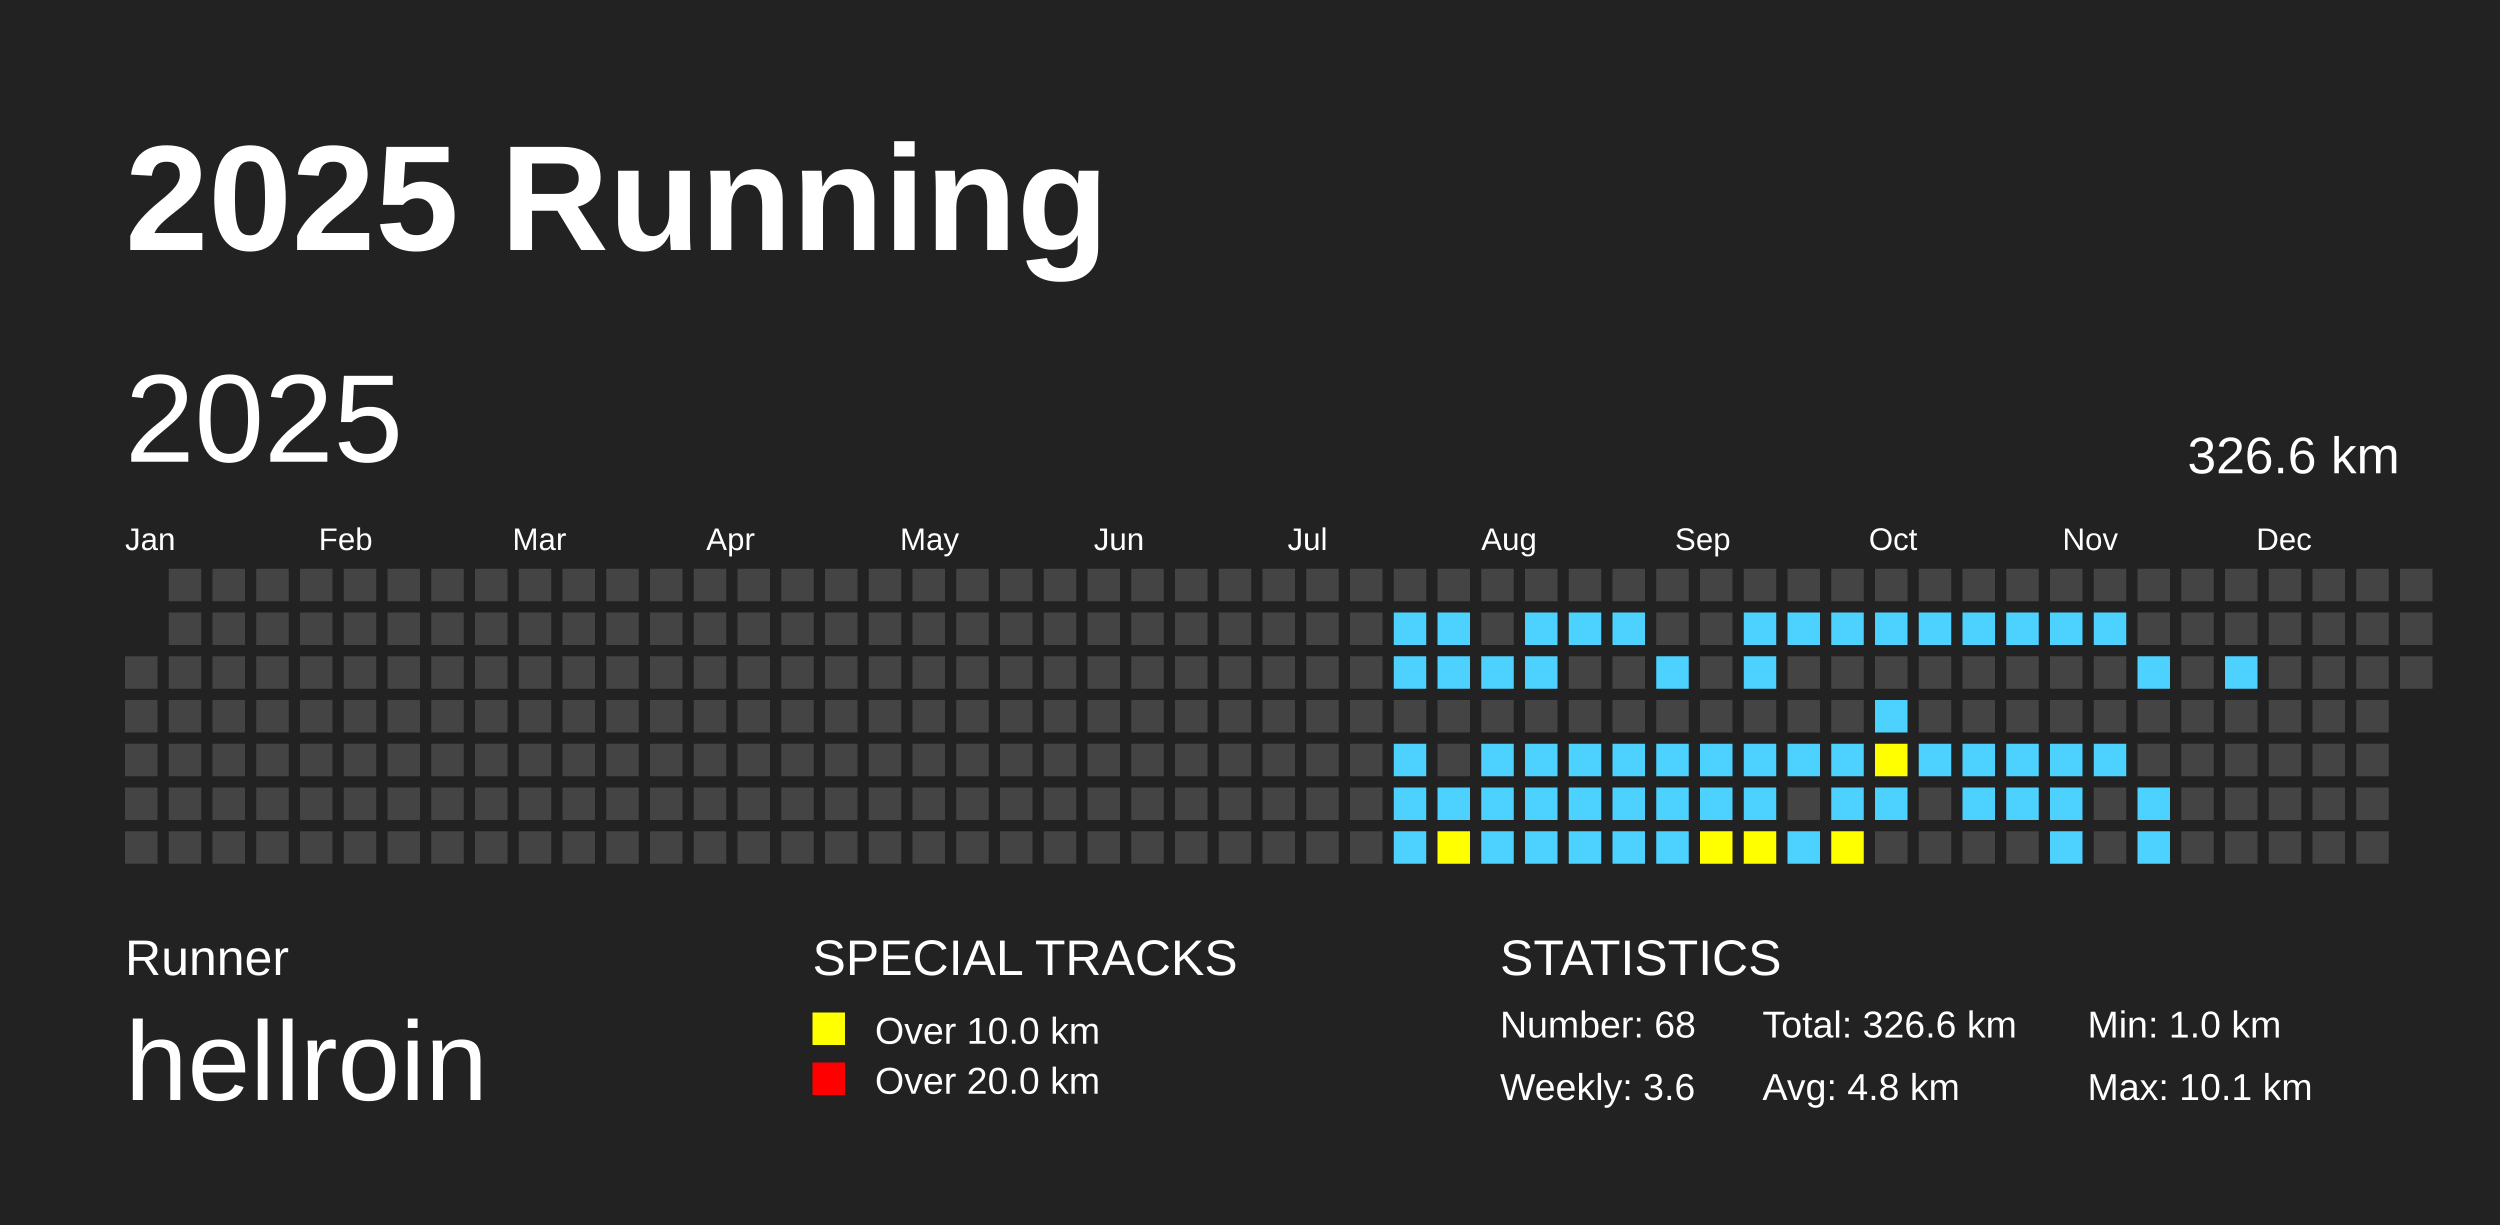
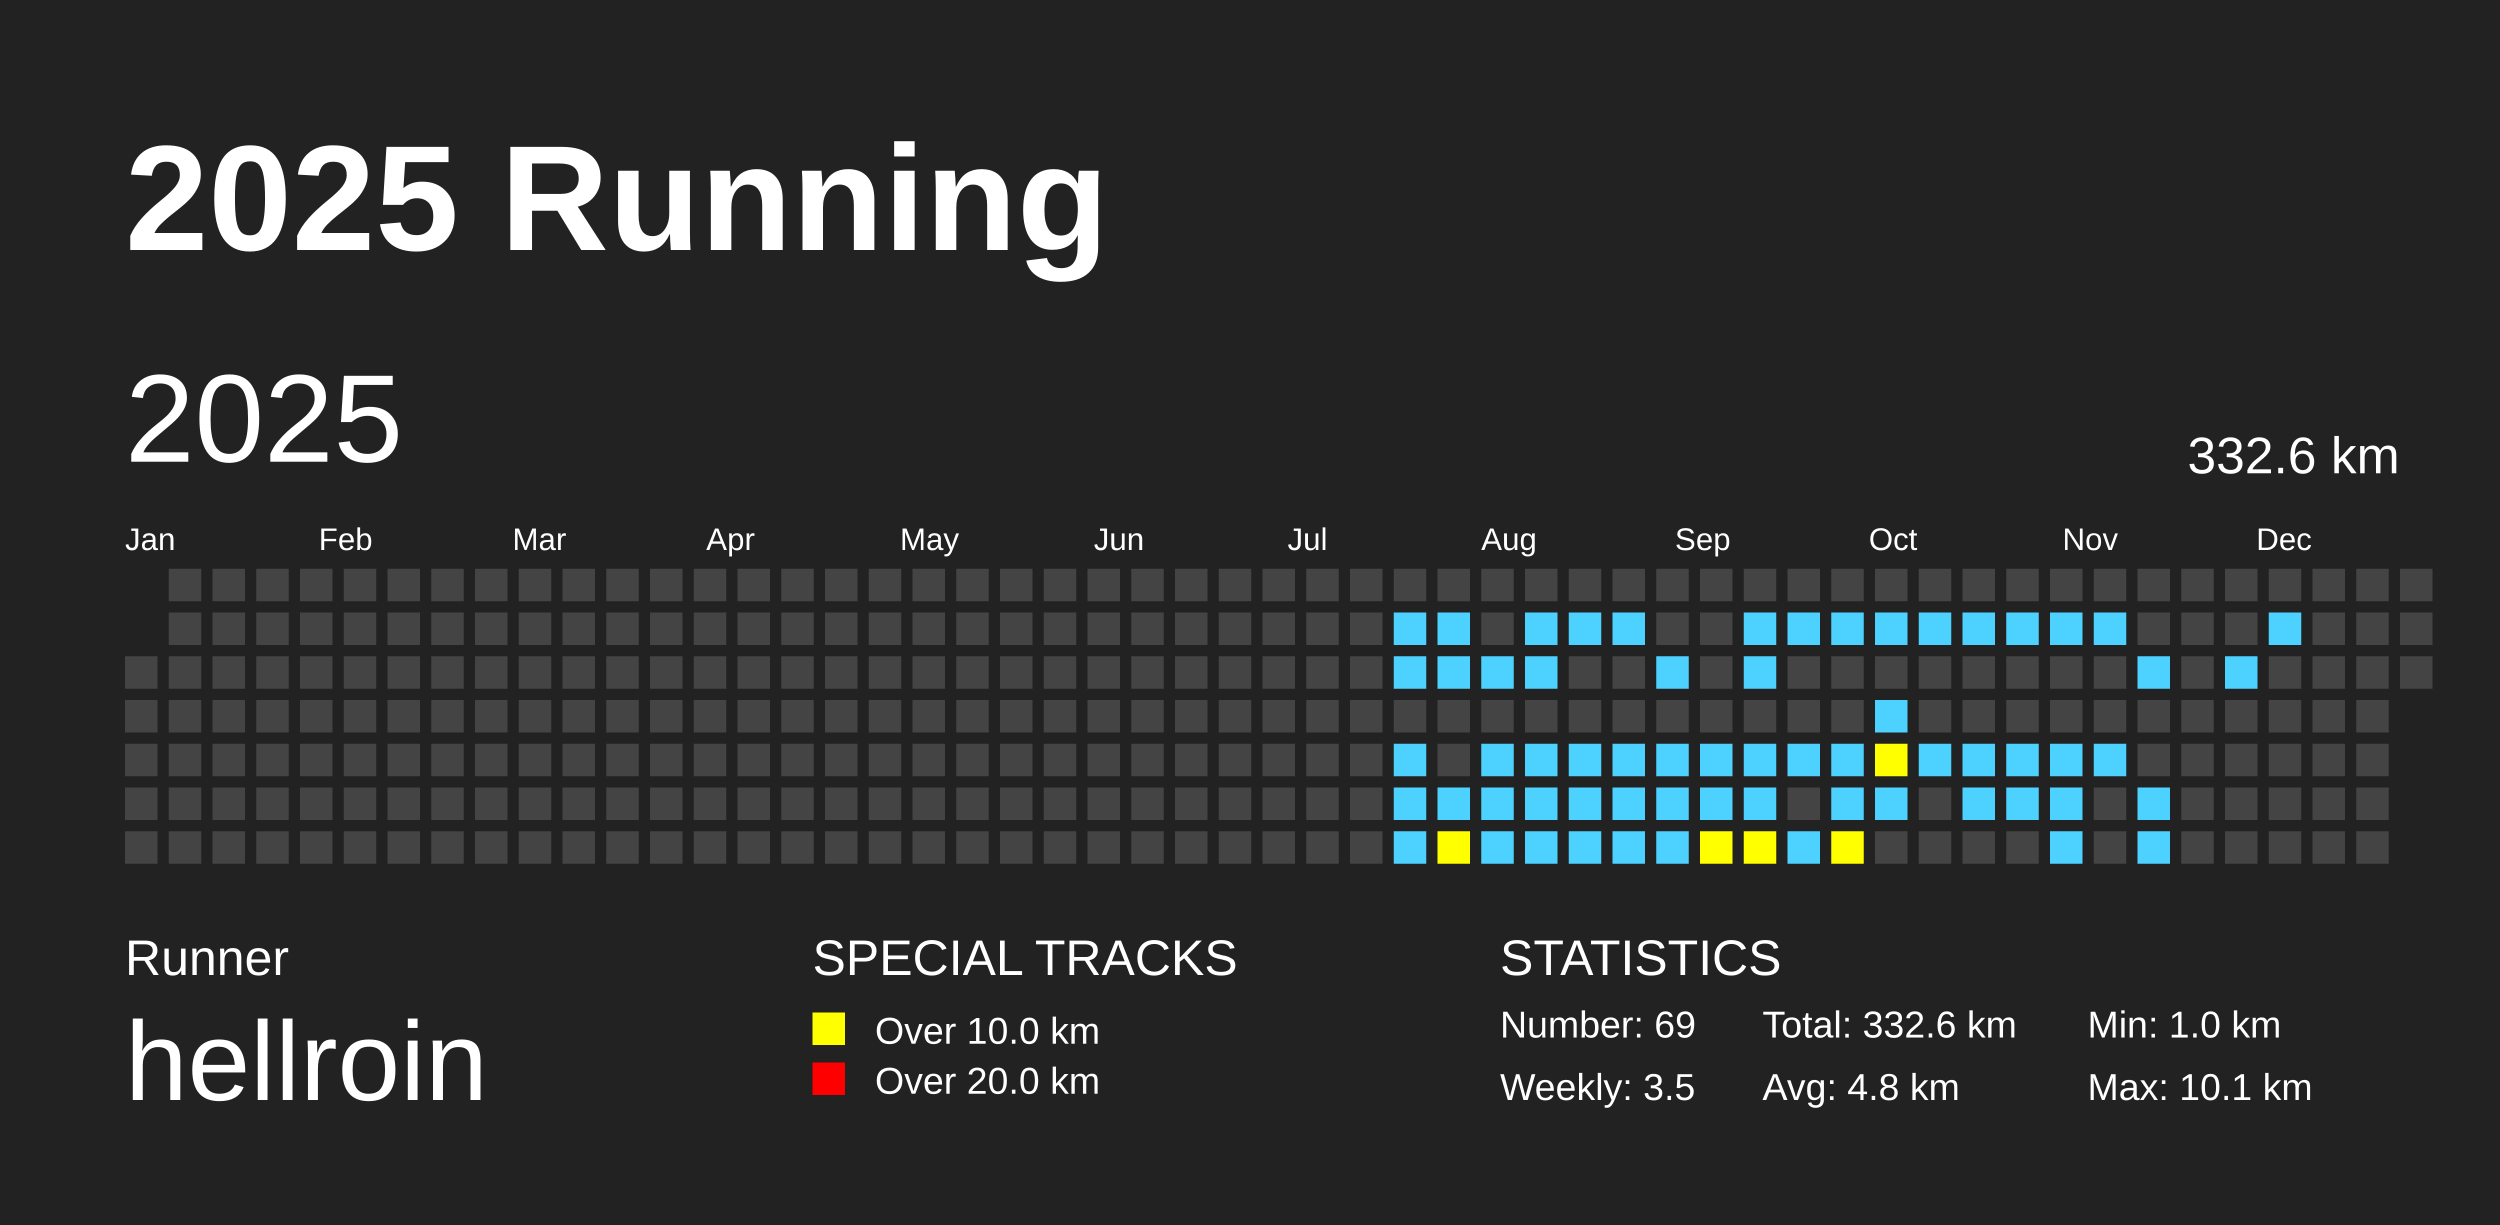
<svg xmlns="http://www.w3.org/2000/svg" baseProfile="full" height="98mm" version="1.1" viewBox="0,0,200,98" width="200mm">
  <defs />
  <rect fill="#222222" height="98" width="200" x="0" y="0" />
  <text fill="#FFFFFF" style="font-size:12px; font-family:Arial; font-weight:bold;" x="10" y="20">2025 Running</text>
  <text fill="#FFFFFF" style="font-size:4px; font-family:Arial" x="10" y="78">Runner</text>
  <text fill="#FFFFFF" style="font-size:9px; font-family:Arial" x="10" y="88">hellroin</text>
  <text fill="#FFFFFF" style="font-size:4px; font-family:Arial" x="65" y="78">SPECIAL TRACKS</text>
  <rect fill="yellow" height="2.6" width="2.6" x="65" y="81" />
  <text fill="#FFFFFF" style="font-size:3px; font-family:Arial" x="70" y="83.5">Over 10.0 km</text>
  <rect fill="red" height="2.6" width="2.6" x="65" y="85" />
  <text fill="#FFFFFF" style="font-size:3px; font-family:Arial" x="70" y="87.5">Over 20.0 km</text>
  <text fill="#FFFFFF" style="font-size:4px; font-family:Arial" x="120" y="78">STATISTICS</text>
-   <text fill="#FFFFFF" style="font-size:3px; font-family:Arial" x="120" y="83">Number: 68</text>
-   <text fill="#FFFFFF" style="font-size:3px; font-family:Arial" x="120" y="88">Weekly: 3.6</text>
-   <text fill="#FFFFFF" style="font-size:3px; font-family:Arial" x="141" y="83">Total: 326.6 km</text>
+   <text fill="#FFFFFF" style="font-size:3px; font-family:Arial" x="120" y="83">Number: 69</text>
+   <text fill="#FFFFFF" style="font-size:3px; font-family:Arial" x="120" y="88">Weekly: 3.5</text>
+   <text fill="#FFFFFF" style="font-size:3px; font-family:Arial" x="141" y="83">Total: 332.6 km</text>
  <text fill="#FFFFFF" style="font-size:3px; font-family:Arial" x="141" y="88">Avg: 4.8 km</text>
  <text fill="#FFFFFF" style="font-size:3px; font-family:Arial" x="167" y="83">Min: 1.0 km</text>
  <text fill="#FFFFFF" style="font-size:3px; font-family:Arial" x="167" y="88">Max: 10.1 km</text>
  <text dominant-baseline="hanging" fill="#FFFFFF" style="font-size:10.0px; font-family:Arial;" x="10" y="30">2025</text>
-   <text dominant-baseline="hanging" fill="#FFFFFF" style="font-size:4.125px; font-family:Arial;" x="175" y="35">326.6 km</text>
+   <text dominant-baseline="hanging" fill="#FFFFFF" style="font-size:4.125px; font-family:Arial;" x="175" y="35">332.6 km</text>
  <text fill="#FFFFFF" style="font-size:2.5px; font-family:Arial" x="10.0" y="44">Jan</text>
  <text fill="#FFFFFF" style="font-size:2.5px; font-family:Arial" x="25.5" y="44">Feb</text>
  <text fill="#FFFFFF" style="font-size:2.5px; font-family:Arial" x="41.0" y="44">Mar</text>
  <text fill="#FFFFFF" style="font-size:2.5px; font-family:Arial" x="56.5" y="44">Apr</text>
  <text fill="#FFFFFF" style="font-size:2.5px; font-family:Arial" x="72.0" y="44">May</text>
  <text fill="#FFFFFF" style="font-size:2.5px; font-family:Arial" x="87.5" y="44">Jun</text>
  <text fill="#FFFFFF" style="font-size:2.5px; font-family:Arial" x="103.0" y="44">Jul</text>
  <text fill="#FFFFFF" style="font-size:2.5px; font-family:Arial" x="118.5" y="44">Aug</text>
  <text fill="#FFFFFF" style="font-size:2.5px; font-family:Arial" x="134.0" y="44">Sep</text>
  <text fill="#FFFFFF" style="font-size:2.5px; font-family:Arial" x="149.5" y="44">Oct</text>
  <text fill="#FFFFFF" style="font-size:2.5px; font-family:Arial" x="165.0" y="44">Nov</text>
  <text fill="#FFFFFF" style="font-size:2.5px; font-family:Arial" x="180.5" y="44">Dec</text>
  <rect fill="#444444" height="2.6" width="2.6" x="10.0" y="52.5" />
  <rect fill="#444444" height="2.6" width="2.6" x="10.0" y="56.0" />
  <rect fill="#444444" height="2.6" width="2.6" x="10.0" y="59.5" />
  <rect fill="#444444" height="2.6" width="2.6" x="10.0" y="63.0" />
  <rect fill="#444444" height="2.6" width="2.6" x="10.0" y="66.5" />
  <rect fill="#444444" height="2.6" width="2.6" x="13.5" y="45.5" />
  <rect fill="#444444" height="2.6" width="2.6" x="13.5" y="49.0" />
  <rect fill="#444444" height="2.6" width="2.6" x="13.5" y="52.5" />
  <rect fill="#444444" height="2.6" width="2.6" x="13.5" y="56.0" />
  <rect fill="#444444" height="2.6" width="2.6" x="13.5" y="59.5" />
  <rect fill="#444444" height="2.6" width="2.6" x="13.5" y="63.0" />
  <rect fill="#444444" height="2.6" width="2.6" x="13.5" y="66.5" />
  <rect fill="#444444" height="2.6" width="2.6" x="17.0" y="45.5" />
  <rect fill="#444444" height="2.6" width="2.6" x="17.0" y="49.0" />
  <rect fill="#444444" height="2.6" width="2.6" x="17.0" y="52.5" />
  <rect fill="#444444" height="2.6" width="2.6" x="17.0" y="56.0" />
  <rect fill="#444444" height="2.6" width="2.6" x="17.0" y="59.5" />
  <rect fill="#444444" height="2.6" width="2.6" x="17.0" y="63.0" />
  <rect fill="#444444" height="2.6" width="2.6" x="17.0" y="66.5" />
  <rect fill="#444444" height="2.6" width="2.6" x="20.5" y="45.5" />
  <rect fill="#444444" height="2.6" width="2.6" x="20.5" y="49.0" />
  <rect fill="#444444" height="2.6" width="2.6" x="20.5" y="52.5" />
  <rect fill="#444444" height="2.6" width="2.6" x="20.5" y="56.0" />
  <rect fill="#444444" height="2.6" width="2.6" x="20.5" y="59.5" />
  <rect fill="#444444" height="2.6" width="2.6" x="20.5" y="63.0" />
  <rect fill="#444444" height="2.6" width="2.6" x="20.5" y="66.5" />
  <rect fill="#444444" height="2.6" width="2.6" x="24.0" y="45.5" />
  <rect fill="#444444" height="2.6" width="2.6" x="24.0" y="49.0" />
  <rect fill="#444444" height="2.6" width="2.6" x="24.0" y="52.5" />
  <rect fill="#444444" height="2.6" width="2.6" x="24.0" y="56.0" />
  <rect fill="#444444" height="2.6" width="2.6" x="24.0" y="59.5" />
  <rect fill="#444444" height="2.6" width="2.6" x="24.0" y="63.0" />
  <rect fill="#444444" height="2.6" width="2.6" x="24.0" y="66.5" />
  <rect fill="#444444" height="2.6" width="2.6" x="27.5" y="45.5" />
  <rect fill="#444444" height="2.6" width="2.6" x="27.5" y="49.0" />
  <rect fill="#444444" height="2.6" width="2.6" x="27.5" y="52.5" />
  <rect fill="#444444" height="2.6" width="2.6" x="27.5" y="56.0" />
  <rect fill="#444444" height="2.6" width="2.6" x="27.5" y="59.5" />
  <rect fill="#444444" height="2.6" width="2.6" x="27.5" y="63.0" />
  <rect fill="#444444" height="2.6" width="2.6" x="27.5" y="66.5" />
  <rect fill="#444444" height="2.6" width="2.6" x="31.0" y="45.5" />
  <rect fill="#444444" height="2.6" width="2.6" x="31.0" y="49.0" />
  <rect fill="#444444" height="2.6" width="2.6" x="31.0" y="52.5" />
  <rect fill="#444444" height="2.6" width="2.6" x="31.0" y="56.0" />
  <rect fill="#444444" height="2.6" width="2.6" x="31.0" y="59.5" />
  <rect fill="#444444" height="2.6" width="2.6" x="31.0" y="63.0" />
  <rect fill="#444444" height="2.6" width="2.6" x="31.0" y="66.5" />
  <rect fill="#444444" height="2.6" width="2.6" x="34.5" y="45.5" />
  <rect fill="#444444" height="2.6" width="2.6" x="34.5" y="49.0" />
  <rect fill="#444444" height="2.6" width="2.6" x="34.5" y="52.5" />
  <rect fill="#444444" height="2.6" width="2.6" x="34.5" y="56.0" />
  <rect fill="#444444" height="2.6" width="2.6" x="34.5" y="59.5" />
  <rect fill="#444444" height="2.6" width="2.6" x="34.5" y="63.0" />
  <rect fill="#444444" height="2.6" width="2.6" x="34.5" y="66.5" />
  <rect fill="#444444" height="2.6" width="2.6" x="38.0" y="45.5" />
  <rect fill="#444444" height="2.6" width="2.6" x="38.0" y="49.0" />
  <rect fill="#444444" height="2.6" width="2.6" x="38.0" y="52.5" />
  <rect fill="#444444" height="2.6" width="2.6" x="38.0" y="56.0" />
  <rect fill="#444444" height="2.6" width="2.6" x="38.0" y="59.5" />
  <rect fill="#444444" height="2.6" width="2.6" x="38.0" y="63.0" />
  <rect fill="#444444" height="2.6" width="2.6" x="38.0" y="66.5" />
  <rect fill="#444444" height="2.6" width="2.6" x="41.5" y="45.5" />
  <rect fill="#444444" height="2.6" width="2.6" x="41.5" y="49.0" />
  <rect fill="#444444" height="2.6" width="2.6" x="41.5" y="52.5" />
  <rect fill="#444444" height="2.6" width="2.6" x="41.5" y="56.0" />
  <rect fill="#444444" height="2.6" width="2.6" x="41.5" y="59.5" />
  <rect fill="#444444" height="2.6" width="2.6" x="41.5" y="63.0" />
  <rect fill="#444444" height="2.6" width="2.6" x="41.5" y="66.5" />
  <rect fill="#444444" height="2.6" width="2.6" x="45.0" y="45.5" />
  <rect fill="#444444" height="2.6" width="2.6" x="45.0" y="49.0" />
  <rect fill="#444444" height="2.6" width="2.6" x="45.0" y="52.5" />
  <rect fill="#444444" height="2.6" width="2.6" x="45.0" y="56.0" />
  <rect fill="#444444" height="2.6" width="2.6" x="45.0" y="59.5" />
  <rect fill="#444444" height="2.6" width="2.6" x="45.0" y="63.0" />
  <rect fill="#444444" height="2.6" width="2.6" x="45.0" y="66.5" />
  <rect fill="#444444" height="2.6" width="2.6" x="48.5" y="45.5" />
  <rect fill="#444444" height="2.6" width="2.6" x="48.5" y="49.0" />
  <rect fill="#444444" height="2.6" width="2.6" x="48.5" y="52.5" />
  <rect fill="#444444" height="2.6" width="2.6" x="48.5" y="56.0" />
  <rect fill="#444444" height="2.6" width="2.6" x="48.5" y="59.5" />
  <rect fill="#444444" height="2.6" width="2.6" x="48.5" y="63.0" />
  <rect fill="#444444" height="2.6" width="2.6" x="48.5" y="66.5" />
  <rect fill="#444444" height="2.6" width="2.6" x="52.0" y="45.5" />
  <rect fill="#444444" height="2.6" width="2.6" x="52.0" y="49.0" />
  <rect fill="#444444" height="2.6" width="2.6" x="52.0" y="52.5" />
  <rect fill="#444444" height="2.6" width="2.6" x="52.0" y="56.0" />
  <rect fill="#444444" height="2.6" width="2.6" x="52.0" y="59.5" />
  <rect fill="#444444" height="2.6" width="2.6" x="52.0" y="63.0" />
  <rect fill="#444444" height="2.6" width="2.6" x="52.0" y="66.5" />
  <rect fill="#444444" height="2.6" width="2.6" x="55.5" y="45.5" />
  <rect fill="#444444" height="2.6" width="2.6" x="55.5" y="49.0" />
  <rect fill="#444444" height="2.6" width="2.6" x="55.5" y="52.5" />
  <rect fill="#444444" height="2.6" width="2.6" x="55.5" y="56.0" />
  <rect fill="#444444" height="2.6" width="2.6" x="55.5" y="59.5" />
  <rect fill="#444444" height="2.6" width="2.6" x="55.5" y="63.0" />
  <rect fill="#444444" height="2.6" width="2.6" x="55.5" y="66.5" />
  <rect fill="#444444" height="2.6" width="2.6" x="59.0" y="45.5" />
  <rect fill="#444444" height="2.6" width="2.6" x="59.0" y="49.0" />
  <rect fill="#444444" height="2.6" width="2.6" x="59.0" y="52.5" />
  <rect fill="#444444" height="2.6" width="2.6" x="59.0" y="56.0" />
  <rect fill="#444444" height="2.6" width="2.6" x="59.0" y="59.5" />
  <rect fill="#444444" height="2.6" width="2.6" x="59.0" y="63.0" />
  <rect fill="#444444" height="2.6" width="2.6" x="59.0" y="66.5" />
  <rect fill="#444444" height="2.6" width="2.6" x="62.5" y="45.5" />
  <rect fill="#444444" height="2.6" width="2.6" x="62.5" y="49.0" />
  <rect fill="#444444" height="2.6" width="2.6" x="62.5" y="52.5" />
  <rect fill="#444444" height="2.6" width="2.6" x="62.5" y="56.0" />
  <rect fill="#444444" height="2.6" width="2.6" x="62.5" y="59.5" />
  <rect fill="#444444" height="2.6" width="2.6" x="62.5" y="63.0" />
  <rect fill="#444444" height="2.6" width="2.6" x="62.5" y="66.5" />
  <rect fill="#444444" height="2.6" width="2.6" x="66.0" y="45.5" />
  <rect fill="#444444" height="2.6" width="2.6" x="66.0" y="49.0" />
  <rect fill="#444444" height="2.6" width="2.6" x="66.0" y="52.5" />
  <rect fill="#444444" height="2.6" width="2.6" x="66.0" y="56.0" />
  <rect fill="#444444" height="2.6" width="2.6" x="66.0" y="59.5" />
  <rect fill="#444444" height="2.6" width="2.6" x="66.0" y="63.0" />
  <rect fill="#444444" height="2.6" width="2.6" x="66.0" y="66.5" />
  <rect fill="#444444" height="2.6" width="2.6" x="69.5" y="45.5" />
  <rect fill="#444444" height="2.6" width="2.6" x="69.5" y="49.0" />
  <rect fill="#444444" height="2.6" width="2.6" x="69.5" y="52.5" />
  <rect fill="#444444" height="2.6" width="2.6" x="69.5" y="56.0" />
  <rect fill="#444444" height="2.6" width="2.6" x="69.5" y="59.5" />
  <rect fill="#444444" height="2.6" width="2.6" x="69.5" y="63.0" />
  <rect fill="#444444" height="2.6" width="2.6" x="69.5" y="66.5" />
  <rect fill="#444444" height="2.6" width="2.6" x="73.0" y="45.5" />
  <rect fill="#444444" height="2.6" width="2.6" x="73.0" y="49.0" />
  <rect fill="#444444" height="2.6" width="2.6" x="73.0" y="52.5" />
  <rect fill="#444444" height="2.6" width="2.6" x="73.0" y="56.0" />
  <rect fill="#444444" height="2.6" width="2.6" x="73.0" y="59.5" />
  <rect fill="#444444" height="2.6" width="2.6" x="73.0" y="63.0" />
  <rect fill="#444444" height="2.6" width="2.6" x="73.0" y="66.5" />
  <rect fill="#444444" height="2.6" width="2.6" x="76.5" y="45.5" />
  <rect fill="#444444" height="2.6" width="2.6" x="76.5" y="49.0" />
  <rect fill="#444444" height="2.6" width="2.6" x="76.5" y="52.5" />
  <rect fill="#444444" height="2.6" width="2.6" x="76.5" y="56.0" />
  <rect fill="#444444" height="2.6" width="2.6" x="76.5" y="59.5" />
  <rect fill="#444444" height="2.6" width="2.6" x="76.5" y="63.0" />
  <rect fill="#444444" height="2.6" width="2.6" x="76.5" y="66.5" />
  <rect fill="#444444" height="2.6" width="2.6" x="80.0" y="45.5" />
  <rect fill="#444444" height="2.6" width="2.6" x="80.0" y="49.0" />
  <rect fill="#444444" height="2.6" width="2.6" x="80.0" y="52.5" />
  <rect fill="#444444" height="2.6" width="2.6" x="80.0" y="56.0" />
  <rect fill="#444444" height="2.6" width="2.6" x="80.0" y="59.5" />
  <rect fill="#444444" height="2.6" width="2.6" x="80.0" y="63.0" />
  <rect fill="#444444" height="2.6" width="2.6" x="80.0" y="66.5" />
  <rect fill="#444444" height="2.6" width="2.6" x="83.5" y="45.5" />
  <rect fill="#444444" height="2.6" width="2.6" x="83.5" y="49.0" />
  <rect fill="#444444" height="2.6" width="2.6" x="83.5" y="52.5" />
  <rect fill="#444444" height="2.6" width="2.6" x="83.5" y="56.0" />
  <rect fill="#444444" height="2.6" width="2.6" x="83.5" y="59.5" />
  <rect fill="#444444" height="2.6" width="2.6" x="83.5" y="63.0" />
  <rect fill="#444444" height="2.6" width="2.6" x="83.5" y="66.5" />
  <rect fill="#444444" height="2.6" width="2.6" x="87.0" y="45.5" />
  <rect fill="#444444" height="2.6" width="2.6" x="87.0" y="49.0" />
  <rect fill="#444444" height="2.6" width="2.6" x="87.0" y="52.5" />
  <rect fill="#444444" height="2.6" width="2.6" x="87.0" y="56.0" />
  <rect fill="#444444" height="2.6" width="2.6" x="87.0" y="59.5" />
  <rect fill="#444444" height="2.6" width="2.6" x="87.0" y="63.0" />
  <rect fill="#444444" height="2.6" width="2.6" x="87.0" y="66.5" />
  <rect fill="#444444" height="2.6" width="2.6" x="90.5" y="45.5" />
  <rect fill="#444444" height="2.6" width="2.6" x="90.5" y="49.0" />
  <rect fill="#444444" height="2.6" width="2.6" x="90.5" y="52.5" />
  <rect fill="#444444" height="2.6" width="2.6" x="90.5" y="56.0" />
  <rect fill="#444444" height="2.6" width="2.6" x="90.5" y="59.5" />
  <rect fill="#444444" height="2.6" width="2.6" x="90.5" y="63.0" />
  <rect fill="#444444" height="2.6" width="2.6" x="90.5" y="66.5" />
  <rect fill="#444444" height="2.6" width="2.6" x="94.0" y="45.5" />
  <rect fill="#444444" height="2.6" width="2.6" x="94.0" y="49.0" />
  <rect fill="#444444" height="2.6" width="2.6" x="94.0" y="52.5" />
  <rect fill="#444444" height="2.6" width="2.6" x="94.0" y="56.0" />
  <rect fill="#444444" height="2.6" width="2.6" x="94.0" y="59.5" />
  <rect fill="#444444" height="2.6" width="2.6" x="94.0" y="63.0" />
  <rect fill="#444444" height="2.6" width="2.6" x="94.0" y="66.5" />
  <rect fill="#444444" height="2.6" width="2.6" x="97.5" y="45.5" />
  <rect fill="#444444" height="2.6" width="2.6" x="97.5" y="49.0" />
  <rect fill="#444444" height="2.6" width="2.6" x="97.5" y="52.5" />
  <rect fill="#444444" height="2.6" width="2.6" x="97.5" y="56.0" />
  <rect fill="#444444" height="2.6" width="2.6" x="97.5" y="59.5" />
  <rect fill="#444444" height="2.6" width="2.6" x="97.5" y="63.0" />
  <rect fill="#444444" height="2.6" width="2.6" x="97.5" y="66.5" />
  <rect fill="#444444" height="2.6" width="2.6" x="101.0" y="45.5" />
  <rect fill="#444444" height="2.6" width="2.6" x="101.0" y="49.0" />
  <rect fill="#444444" height="2.6" width="2.6" x="101.0" y="52.5" />
  <rect fill="#444444" height="2.6" width="2.6" x="101.0" y="56.0" />
  <rect fill="#444444" height="2.6" width="2.6" x="101.0" y="59.5" />
  <rect fill="#444444" height="2.6" width="2.6" x="101.0" y="63.0" />
  <rect fill="#444444" height="2.6" width="2.6" x="101.0" y="66.5" />
  <rect fill="#444444" height="2.6" width="2.6" x="104.5" y="45.5" />
  <rect fill="#444444" height="2.6" width="2.6" x="104.5" y="49.0" />
  <rect fill="#444444" height="2.6" width="2.6" x="104.5" y="52.5" />
  <rect fill="#444444" height="2.6" width="2.6" x="104.5" y="56.0" />
  <rect fill="#444444" height="2.6" width="2.6" x="104.5" y="59.5" />
  <rect fill="#444444" height="2.6" width="2.6" x="104.5" y="63.0" />
  <rect fill="#444444" height="2.6" width="2.6" x="104.5" y="66.5" />
  <rect fill="#444444" height="2.6" width="2.6" x="108.0" y="45.5" />
  <rect fill="#444444" height="2.6" width="2.6" x="108.0" y="49.0" />
  <rect fill="#444444" height="2.6" width="2.6" x="108.0" y="52.5" />
  <rect fill="#444444" height="2.6" width="2.6" x="108.0" y="56.0" />
  <rect fill="#444444" height="2.6" width="2.6" x="108.0" y="59.5" />
  <rect fill="#444444" height="2.6" width="2.6" x="108.0" y="63.0" />
  <rect fill="#444444" height="2.6" width="2.6" x="108.0" y="66.5" />
  <rect fill="#444444" height="2.6" width="2.6" x="111.5" y="45.5" />
  <rect fill="#4DD2FF" height="2.6" width="2.6" x="111.5" y="49.0" />
  <rect fill="#4DD2FF" height="2.6" width="2.6" x="111.5" y="52.5" />
  <rect fill="#444444" height="2.6" width="2.6" x="111.5" y="56.0" />
  <rect fill="#4DD2FF" height="2.6" width="2.6" x="111.5" y="59.5" />
  <rect fill="#4DD2FF" height="2.6" width="2.6" x="111.5" y="63.0" />
  <rect fill="#4DD2FF" height="2.6" width="2.6" x="111.5" y="66.5" />
  <rect fill="#444444" height="2.6" width="2.6" x="115.0" y="45.5" />
  <rect fill="#4DD2FF" height="2.6" width="2.6" x="115.0" y="49.0" />
  <rect fill="#4DD2FF" height="2.6" width="2.6" x="115.0" y="52.5" />
  <rect fill="#444444" height="2.6" width="2.6" x="115.0" y="56.0" />
  <rect fill="#444444" height="2.6" width="2.6" x="115.0" y="59.5" />
  <rect fill="#4DD2FF" height="2.6" width="2.6" x="115.0" y="63.0" />
  <rect fill="yellow" height="2.6" width="2.6" x="115.0" y="66.5" />
  <rect fill="#444444" height="2.6" width="2.6" x="118.5" y="45.5" />
  <rect fill="#444444" height="2.6" width="2.6" x="118.5" y="49.0" />
  <rect fill="#4DD2FF" height="2.6" width="2.6" x="118.5" y="52.5" />
  <rect fill="#444444" height="2.6" width="2.6" x="118.5" y="56.0" />
  <rect fill="#4DD2FF" height="2.6" width="2.6" x="118.5" y="59.5" />
  <rect fill="#4DD2FF" height="2.6" width="2.6" x="118.5" y="63.0" />
  <rect fill="#4DD2FF" height="2.6" width="2.6" x="118.5" y="66.5" />
  <rect fill="#444444" height="2.6" width="2.6" x="122.0" y="45.5" />
  <rect fill="#4DD2FF" height="2.6" width="2.6" x="122.0" y="49.0" />
  <rect fill="#4DD2FF" height="2.6" width="2.6" x="122.0" y="52.5" />
  <rect fill="#444444" height="2.6" width="2.6" x="122.0" y="56.0" />
  <rect fill="#4DD2FF" height="2.6" width="2.6" x="122.0" y="59.5" />
  <rect fill="#4DD2FF" height="2.6" width="2.6" x="122.0" y="63.0" />
  <rect fill="#4DD2FF" height="2.6" width="2.6" x="122.0" y="66.5" />
  <rect fill="#444444" height="2.6" width="2.6" x="125.5" y="45.5" />
  <rect fill="#4DD2FF" height="2.6" width="2.6" x="125.5" y="49.0" />
  <rect fill="#444444" height="2.6" width="2.6" x="125.5" y="52.5" />
  <rect fill="#444444" height="2.6" width="2.6" x="125.5" y="56.0" />
  <rect fill="#4DD2FF" height="2.6" width="2.6" x="125.5" y="59.5" />
  <rect fill="#4DD2FF" height="2.6" width="2.6" x="125.5" y="63.0" />
  <rect fill="#4DD2FF" height="2.6" width="2.6" x="125.5" y="66.5" />
  <rect fill="#444444" height="2.6" width="2.6" x="129.0" y="45.5" />
  <rect fill="#4DD2FF" height="2.6" width="2.6" x="129.0" y="49.0" />
  <rect fill="#444444" height="2.6" width="2.6" x="129.0" y="52.5" />
  <rect fill="#444444" height="2.6" width="2.6" x="129.0" y="56.0" />
  <rect fill="#4DD2FF" height="2.6" width="2.6" x="129.0" y="59.5" />
  <rect fill="#4DD2FF" height="2.6" width="2.6" x="129.0" y="63.0" />
  <rect fill="#4DD2FF" height="2.6" width="2.6" x="129.0" y="66.5" />
  <rect fill="#444444" height="2.6" width="2.6" x="132.5" y="45.5" />
  <rect fill="#444444" height="2.6" width="2.6" x="132.5" y="49.0" />
  <rect fill="#4DD2FF" height="2.6" width="2.6" x="132.5" y="52.5" />
  <rect fill="#444444" height="2.6" width="2.6" x="132.5" y="56.0" />
  <rect fill="#4DD2FF" height="2.6" width="2.6" x="132.5" y="59.5" />
  <rect fill="#4DD2FF" height="2.6" width="2.6" x="132.5" y="63.0" />
  <rect fill="#4DD2FF" height="2.6" width="2.6" x="132.5" y="66.5" />
  <rect fill="#444444" height="2.6" width="2.6" x="136.0" y="45.5" />
  <rect fill="#444444" height="2.6" width="2.6" x="136.0" y="49.0" />
  <rect fill="#444444" height="2.6" width="2.6" x="136.0" y="52.5" />
  <rect fill="#444444" height="2.6" width="2.6" x="136.0" y="56.0" />
  <rect fill="#4DD2FF" height="2.6" width="2.6" x="136.0" y="59.5" />
  <rect fill="#4DD2FF" height="2.6" width="2.6" x="136.0" y="63.0" />
  <rect fill="yellow" height="2.6" width="2.6" x="136.0" y="66.5" />
  <rect fill="#444444" height="2.6" width="2.6" x="139.5" y="45.5" />
  <rect fill="#4DD2FF" height="2.6" width="2.6" x="139.5" y="49.0" />
  <rect fill="#4DD2FF" height="2.6" width="2.6" x="139.5" y="52.5" />
  <rect fill="#444444" height="2.6" width="2.6" x="139.5" y="56.0" />
  <rect fill="#4DD2FF" height="2.6" width="2.6" x="139.5" y="59.5" />
  <rect fill="#4DD2FF" height="2.6" width="2.6" x="139.5" y="63.0" />
  <rect fill="yellow" height="2.6" width="2.6" x="139.5" y="66.5" />
  <rect fill="#444444" height="2.6" width="2.6" x="143.0" y="45.5" />
  <rect fill="#4DD2FF" height="2.6" width="2.6" x="143.0" y="49.0" />
  <rect fill="#444444" height="2.6" width="2.6" x="143.0" y="52.5" />
  <rect fill="#444444" height="2.6" width="2.6" x="143.0" y="56.0" />
  <rect fill="#4DD2FF" height="2.6" width="2.6" x="143.0" y="59.5" />
  <rect fill="#444444" height="2.6" width="2.6" x="143.0" y="63.0" />
  <rect fill="#4DD2FF" height="2.6" width="2.6" x="143.0" y="66.5" />
  <rect fill="#444444" height="2.6" width="2.6" x="146.5" y="45.5" />
  <rect fill="#4DD2FF" height="2.6" width="2.6" x="146.5" y="49.0" />
  <rect fill="#444444" height="2.6" width="2.6" x="146.5" y="52.5" />
  <rect fill="#444444" height="2.6" width="2.6" x="146.5" y="56.0" />
  <rect fill="#4DD2FF" height="2.6" width="2.6" x="146.5" y="59.5" />
  <rect fill="#4DD2FF" height="2.6" width="2.6" x="146.5" y="63.0" />
  <rect fill="yellow" height="2.6" width="2.6" x="146.5" y="66.5" />
  <rect fill="#444444" height="2.6" width="2.6" x="150.0" y="45.5" />
  <rect fill="#4DD2FF" height="2.6" width="2.6" x="150.0" y="49.0" />
  <rect fill="#444444" height="2.6" width="2.6" x="150.0" y="52.5" />
  <rect fill="#4DD2FF" height="2.6" width="2.6" x="150.0" y="56.0" />
  <rect fill="yellow" height="2.6" width="2.6" x="150.0" y="59.5" />
  <rect fill="#4DD2FF" height="2.6" width="2.6" x="150.0" y="63.0" />
  <rect fill="#444444" height="2.6" width="2.6" x="150.0" y="66.5" />
  <rect fill="#444444" height="2.6" width="2.6" x="153.5" y="45.5" />
  <rect fill="#4DD2FF" height="2.6" width="2.6" x="153.5" y="49.0" />
  <rect fill="#444444" height="2.6" width="2.6" x="153.5" y="52.5" />
  <rect fill="#444444" height="2.6" width="2.6" x="153.5" y="56.0" />
  <rect fill="#4DD2FF" height="2.6" width="2.6" x="153.5" y="59.5" />
  <rect fill="#444444" height="2.6" width="2.6" x="153.5" y="63.0" />
  <rect fill="#444444" height="2.6" width="2.6" x="153.5" y="66.5" />
  <rect fill="#444444" height="2.6" width="2.6" x="157.0" y="45.5" />
  <rect fill="#4DD2FF" height="2.6" width="2.6" x="157.0" y="49.0" />
  <rect fill="#444444" height="2.6" width="2.6" x="157.0" y="52.5" />
  <rect fill="#444444" height="2.6" width="2.6" x="157.0" y="56.0" />
  <rect fill="#4DD2FF" height="2.6" width="2.6" x="157.0" y="59.5" />
  <rect fill="#4DD2FF" height="2.6" width="2.6" x="157.0" y="63.0" />
  <rect fill="#444444" height="2.6" width="2.6" x="157.0" y="66.5" />
  <rect fill="#444444" height="2.6" width="2.6" x="160.5" y="45.5" />
  <rect fill="#4DD2FF" height="2.6" width="2.6" x="160.5" y="49.0" />
  <rect fill="#444444" height="2.6" width="2.6" x="160.5" y="52.5" />
  <rect fill="#444444" height="2.6" width="2.6" x="160.5" y="56.0" />
  <rect fill="#4DD2FF" height="2.6" width="2.6" x="160.5" y="59.5" />
  <rect fill="#4DD2FF" height="2.6" width="2.6" x="160.5" y="63.0" />
  <rect fill="#444444" height="2.6" width="2.6" x="160.5" y="66.5" />
  <rect fill="#444444" height="2.6" width="2.6" x="164.0" y="45.5" />
  <rect fill="#4DD2FF" height="2.6" width="2.6" x="164.0" y="49.0" />
  <rect fill="#444444" height="2.6" width="2.6" x="164.0" y="52.5" />
  <rect fill="#444444" height="2.6" width="2.6" x="164.0" y="56.0" />
  <rect fill="#4DD2FF" height="2.6" width="2.6" x="164.0" y="59.5" />
  <rect fill="#4DD2FF" height="2.6" width="2.6" x="164.0" y="63.0" />
  <rect fill="#4DD2FF" height="2.6" width="2.6" x="164.0" y="66.5" />
  <rect fill="#444444" height="2.6" width="2.6" x="167.5" y="45.5" />
  <rect fill="#4DD2FF" height="2.6" width="2.6" x="167.5" y="49.0" />
  <rect fill="#444444" height="2.6" width="2.6" x="167.5" y="52.5" />
  <rect fill="#444444" height="2.6" width="2.6" x="167.5" y="56.0" />
  <rect fill="#4DD2FF" height="2.6" width="2.6" x="167.5" y="59.5" />
  <rect fill="#444444" height="2.6" width="2.6" x="167.5" y="63.0" />
  <rect fill="#444444" height="2.6" width="2.6" x="167.5" y="66.5" />
  <rect fill="#444444" height="2.6" width="2.6" x="171.0" y="45.5" />
  <rect fill="#444444" height="2.6" width="2.6" x="171.0" y="49.0" />
  <rect fill="#4DD2FF" height="2.6" width="2.6" x="171.0" y="52.5" />
  <rect fill="#444444" height="2.6" width="2.6" x="171.0" y="56.0" />
  <rect fill="#444444" height="2.6" width="2.6" x="171.0" y="59.5" />
  <rect fill="#4DD2FF" height="2.6" width="2.6" x="171.0" y="63.0" />
  <rect fill="#4DD2FF" height="2.6" width="2.6" x="171.0" y="66.5" />
  <rect fill="#444444" height="2.6" width="2.6" x="174.5" y="45.5" />
  <rect fill="#444444" height="2.6" width="2.6" x="174.5" y="49.0" />
  <rect fill="#444444" height="2.6" width="2.6" x="174.5" y="52.5" />
  <rect fill="#444444" height="2.6" width="2.6" x="174.5" y="56.0" />
  <rect fill="#444444" height="2.6" width="2.6" x="174.5" y="59.5" />
  <rect fill="#444444" height="2.6" width="2.6" x="174.5" y="63.0" />
  <rect fill="#444444" height="2.6" width="2.6" x="174.5" y="66.5" />
  <rect fill="#444444" height="2.6" width="2.6" x="178.0" y="45.5" />
  <rect fill="#444444" height="2.6" width="2.6" x="178.0" y="49.0" />
  <rect fill="#4DD2FF" height="2.6" width="2.6" x="178.0" y="52.5" />
  <rect fill="#444444" height="2.6" width="2.6" x="178.0" y="56.0" />
  <rect fill="#444444" height="2.6" width="2.6" x="178.0" y="59.5" />
  <rect fill="#444444" height="2.6" width="2.6" x="178.0" y="63.0" />
  <rect fill="#444444" height="2.6" width="2.6" x="178.0" y="66.5" />
  <rect fill="#444444" height="2.6" width="2.6" x="181.5" y="45.5" />
-   <rect fill="#444444" height="2.6" width="2.6" x="181.5" y="49.0" />
+   <rect fill="#4DD2FF" height="2.6" width="2.6" x="181.5" y="49.0" />
  <rect fill="#444444" height="2.6" width="2.6" x="181.5" y="52.5" />
  <rect fill="#444444" height="2.6" width="2.6" x="181.5" y="56.0" />
  <rect fill="#444444" height="2.6" width="2.6" x="181.5" y="59.5" />
  <rect fill="#444444" height="2.6" width="2.6" x="181.5" y="63.0" />
  <rect fill="#444444" height="2.6" width="2.6" x="181.5" y="66.5" />
  <rect fill="#444444" height="2.6" width="2.6" x="185.0" y="45.5" />
  <rect fill="#444444" height="2.6" width="2.6" x="185.0" y="49.0" />
  <rect fill="#444444" height="2.6" width="2.6" x="185.0" y="52.5" />
  <rect fill="#444444" height="2.6" width="2.6" x="185.0" y="56.0" />
  <rect fill="#444444" height="2.6" width="2.6" x="185.0" y="59.5" />
  <rect fill="#444444" height="2.6" width="2.6" x="185.0" y="63.0" />
  <rect fill="#444444" height="2.6" width="2.6" x="185.0" y="66.5" />
  <rect fill="#444444" height="2.6" width="2.6" x="188.5" y="45.5" />
  <rect fill="#444444" height="2.6" width="2.6" x="188.5" y="49.0" />
  <rect fill="#444444" height="2.6" width="2.6" x="188.5" y="52.5" />
  <rect fill="#444444" height="2.6" width="2.6" x="188.5" y="56.0" />
  <rect fill="#444444" height="2.6" width="2.6" x="188.5" y="59.5" />
  <rect fill="#444444" height="2.6" width="2.6" x="188.5" y="63.0" />
  <rect fill="#444444" height="2.6" width="2.6" x="188.5" y="66.5" />
  <rect fill="#444444" height="2.6" width="2.6" x="192.0" y="45.5" />
  <rect fill="#444444" height="2.6" width="2.6" x="192.0" y="49.0" />
  <rect fill="#444444" height="2.6" width="2.6" x="192.0" y="52.5" />
</svg>
